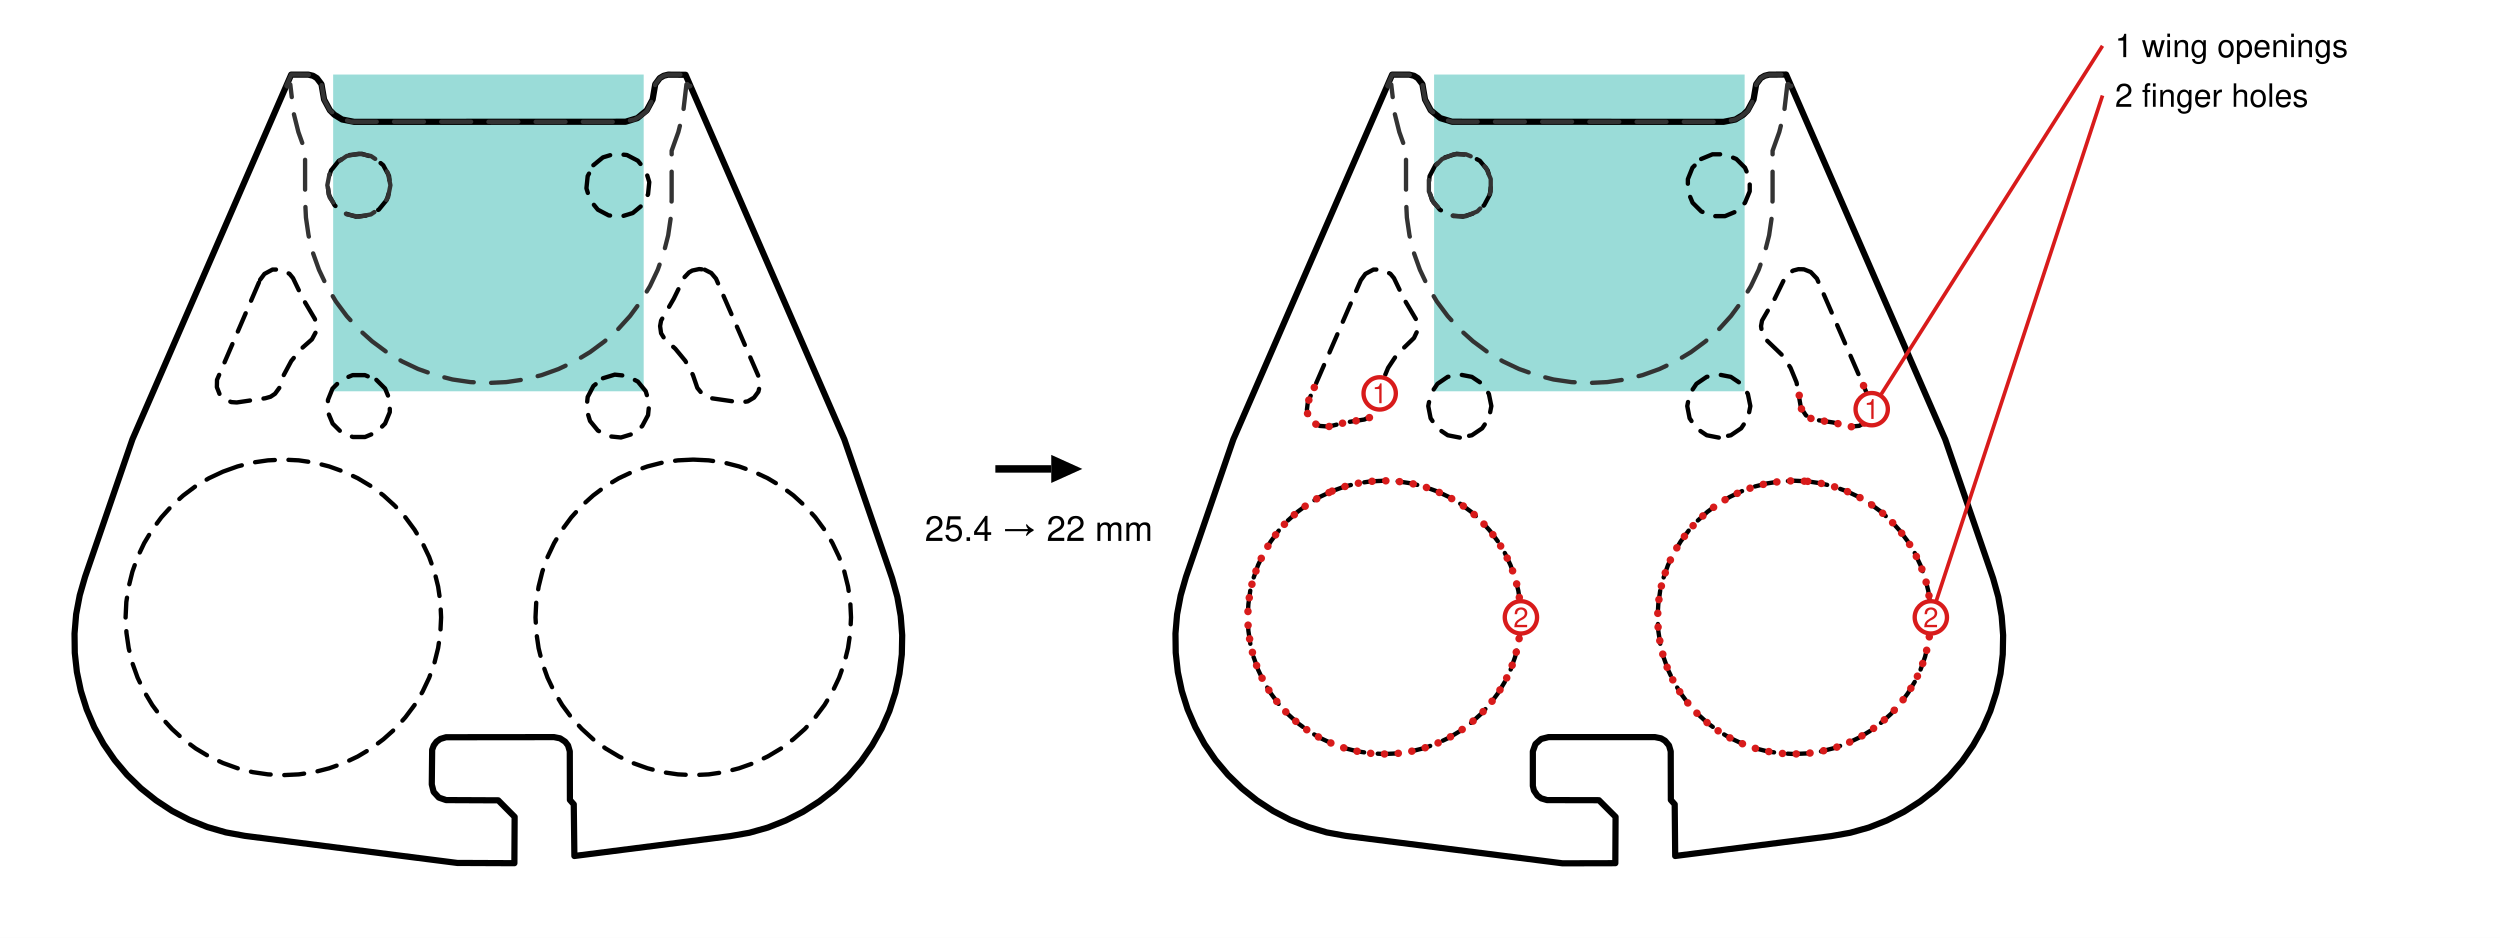
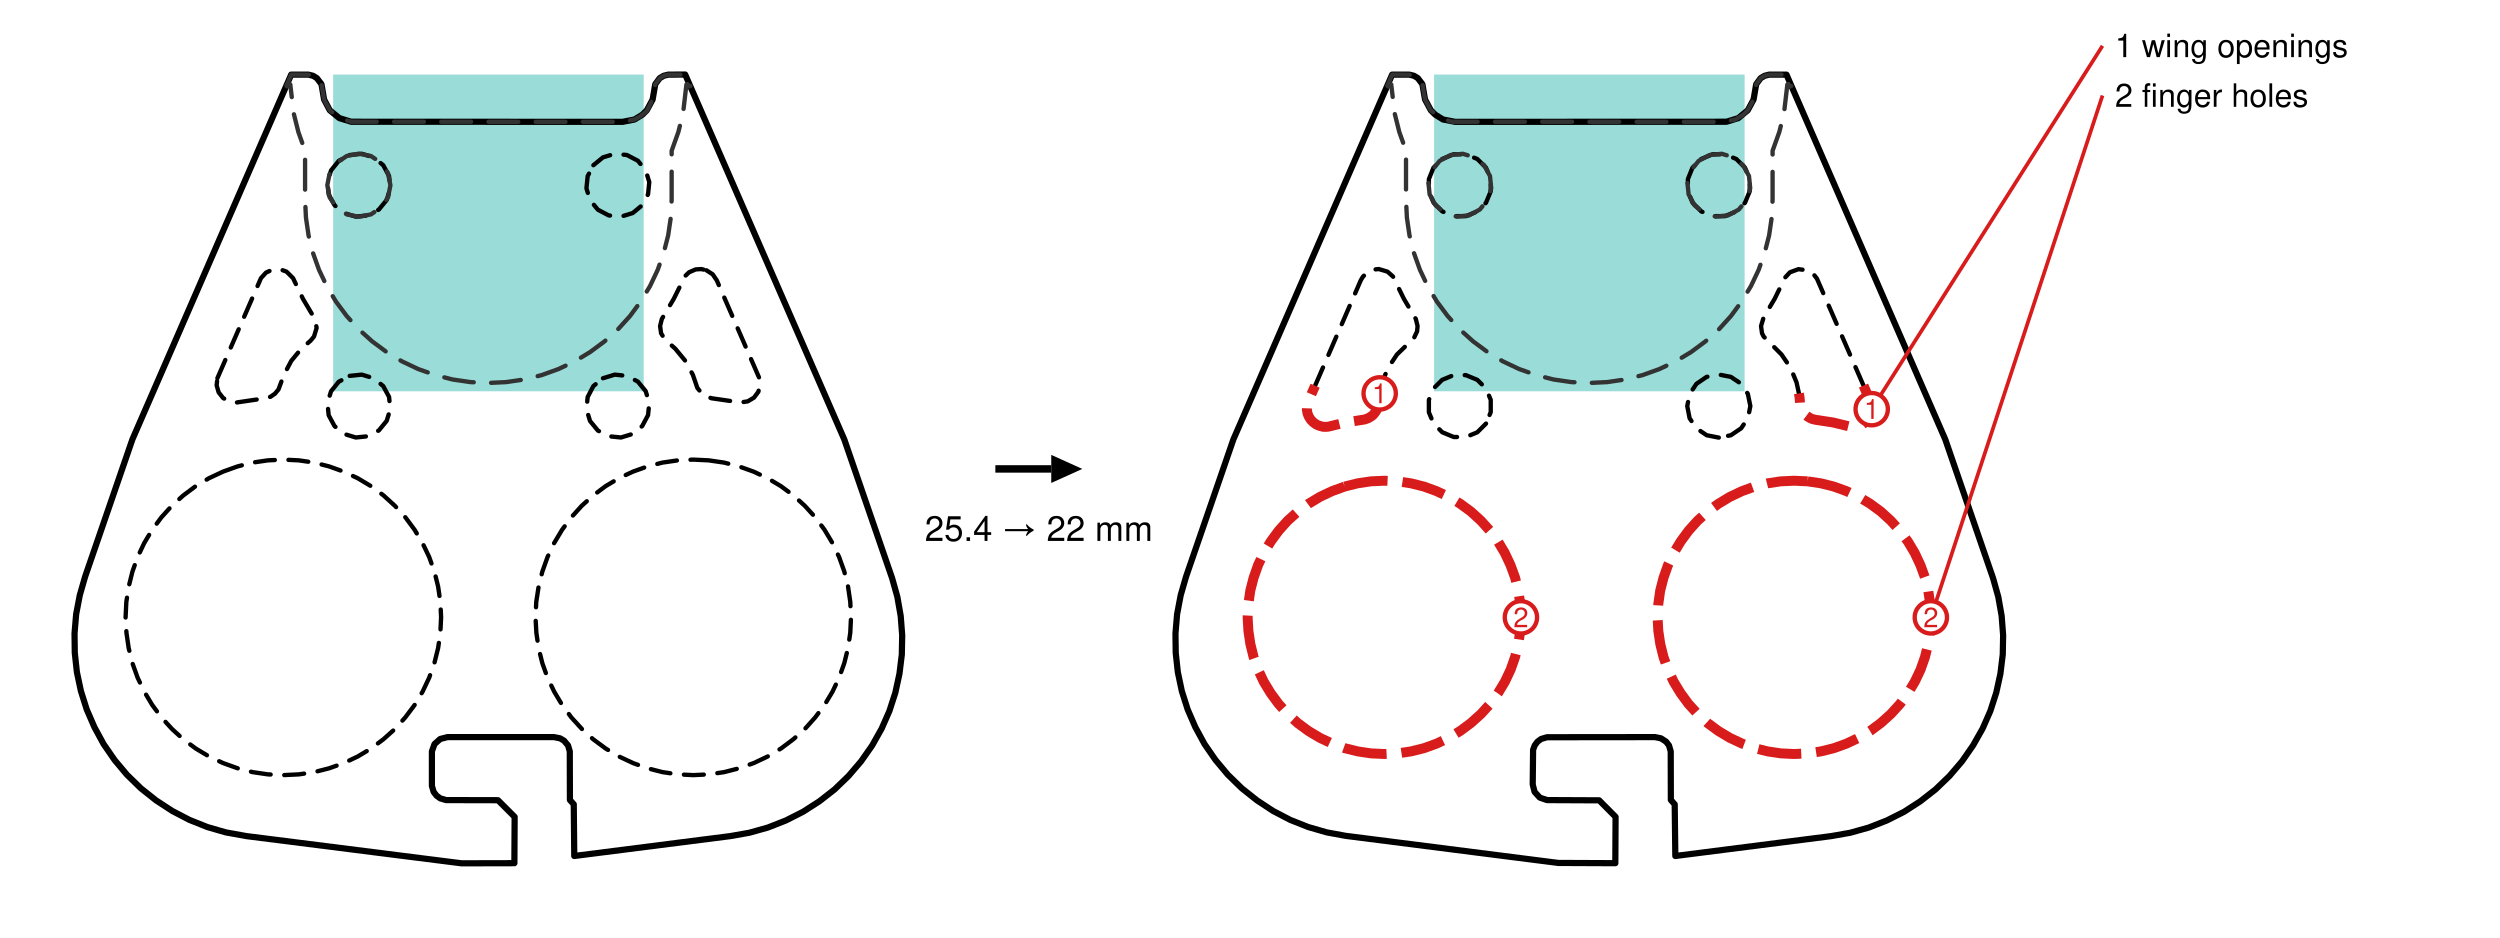
<svg xmlns="http://www.w3.org/2000/svg" width="201.26mm" height="75.50mm" viewBox="0 0 201.26 75.50" role="img">
  <rect width="201.26" height="75.50" fill="white" />
  <g class="panel" id="before">
    <path d="M 51.82 6.00 L 51.82 31.50 L 26.82 31.50 L 26.82 6.00 L 51.82 6.00 Z" fill="#20b2aa" fill-rule="evenodd" fill-opacity="0.45" stroke="none" />
-     <path d="M 6.00 51.01 L 6.13 49.45 L 6.42 47.92 L 6.85 46.43 L 10.66 35.37 L 23.44 6.01 L 24.83 6.01 L 25.20 6.10 L 25.51 6.29 L 25.88 6.78 L 26.09 8.01 L 26.56 8.88 L 26.91 9.23 L 27.54 9.62 L 28.52 9.81 L 50.36 9.80 L 51.31 9.51 L 52.07 8.88 L 52.54 8.01 L 52.75 6.78 L 53.11 6.29 L 53.43 6.10 L 53.79 6.01 L 55.19 6.02 L 67.97 35.37 L 71.82 46.55 L 72.24 48.06 L 72.51 49.59 L 72.63 51.14 L 72.60 52.69 L 72.41 54.24 L 72.08 55.76 L 71.60 57.24 L 70.98 58.65 L 70.21 60.01 L 69.32 61.29 L 68.31 62.47 L 67.19 63.55 L 65.96 64.51 L 64.65 65.35 L 63.26 66.05 L 61.82 66.62 L 60.33 67.04 L 58.79 67.31 L 46.24 68.91 L 46.19 64.75 L 45.88 64.40 L 45.87 60.49 L 45.73 60.01 L 45.50 59.71 L 45.09 59.44 L 44.60 59.34 L 35.91 59.35 L 35.44 59.49 L 35.14 59.71 L 34.92 60.01 L 34.79 60.36 L 34.76 63.15 L 34.91 63.75 L 35.33 64.21 L 35.91 64.41 L 40.11 64.43 L 41.43 65.76 L 41.41 69.49 L 36.81 69.47 L 19.71 67.29 L 18.18 67.01 L 16.69 66.58 L 15.24 66.00 L 13.85 65.28 L 12.56 64.43 L 11.34 63.46 L 10.23 62.38 L 9.23 61.19 L 8.34 59.90 L 7.59 58.54 L 6.98 57.11 L 6.51 55.62 L 6.19 54.10 L 6.02 52.56 L 6.00 51.01 Z" fill="none" stroke="#000" stroke-width="0.5" stroke-linejoin="round" stroke-linecap="round" />
-     <path d="M 20.94 22.52 L 21.29 22.05 L 21.94 21.70 L 22.66 21.70 L 23.31 22.05 L 23.59 22.39 L 24.39 24.06 L 25.35 25.68 L 25.49 26.25 L 25.45 26.69 L 25.11 27.32 L 24.26 28.07 L 23.45 29.06 L 22.85 30.18 L 22.49 31.22 L 22.14 31.70 L 21.78 31.94 L 21.36 32.06 L 19.06 32.40 L 18.62 32.37 L 18.08 32.13 L 17.67 31.71 L 17.46 31.17 L 17.47 30.58 L 20.94 22.52 Z" fill="none" stroke="#000" stroke-width="0.35" stroke-linejoin="round" stroke-linecap="round" stroke-dasharray="1.6,1.1" />
+     <path d="M 6.42 47.93 L 6.85 46.43 L 10.66 35.37 L 23.44 6.01 L 24.83 6.01 L 25.20 6.10 L 25.51 6.29 L 25.88 6.78 L 26.09 8.01 L 26.55 8.88 L 27.32 9.51 L 28.27 9.80 L 50.11 9.81 L 51.08 9.62 L 51.72 9.23 L 52.07 8.88 L 52.54 8.01 L 52.75 6.78 L 53.11 6.29 L 53.43 6.10 L 53.79 6.01 L 55.16 6.00 L 67.97 35.38 L 71.82 46.55 L 72.24 48.05 L 72.51 49.59 L 72.63 51.14 L 72.60 52.69 L 72.41 54.24 L 72.08 55.76 L 71.60 57.24 L 70.98 58.65 L 70.21 60.02 L 69.32 61.29 L 68.31 62.47 L 67.19 63.55 L 65.96 64.51 L 64.65 65.35 L 63.27 66.05 L 61.82 66.62 L 60.32 67.04 L 58.79 67.31 L 46.23 68.91 L 46.19 64.75 L 45.88 64.40 L 45.87 60.49 L 45.73 60.01 L 45.41 59.63 L 45.09 59.44 L 44.60 59.34 L 36.03 59.34 L 35.44 59.49 L 34.98 59.90 L 34.77 60.49 L 34.77 63.27 L 34.91 63.75 L 35.14 64.05 L 35.44 64.27 L 35.91 64.41 L 40.09 64.42 L 41.43 65.76 L 41.41 69.49 L 37.16 69.50 L 19.84 67.31 L 18.18 67.01 L 16.69 66.58 L 15.24 66.00 L 13.86 65.28 L 12.56 64.43 L 11.34 63.46 L 10.22 62.37 L 9.23 61.19 L 8.34 59.90 L 7.60 58.54 L 6.98 57.11 L 6.51 55.62 L 6.19 54.11 L 6.02 52.56 L 6.00 51.00 L 6.13 49.45 L 6.42 47.93 Z" fill="none" stroke="#000" stroke-width="0.5" stroke-linejoin="round" stroke-linecap="round" />
+     <path d="M 17.50 30.45 L 21.01 22.39 L 21.41 21.95 L 21.94 21.70 L 22.52 21.67 L 23.07 21.87 L 23.59 22.39 L 24.39 24.06 L 25.35 25.68 L 25.49 26.40 L 25.28 27.09 L 25.00 27.43 L 24.26 28.07 L 23.45 29.05 L 22.85 30.19 L 22.42 31.35 L 22.14 31.69 L 21.78 31.94 L 21.36 32.06 L 19.06 32.40 L 18.47 32.33 L 17.96 32.04 L 17.60 31.58 L 17.44 31.02 L 17.50 30.45 Z" fill="none" stroke="#000" stroke-width="0.35" stroke-linejoin="round" stroke-linecap="round" stroke-dasharray="1.6,1.1" />
    <path d="M 17.95 37.97 L 19.12 37.55 L 20.33 37.24 L 21.57 37.06 L 22.81 37.00 L 24.05 37.06 L 25.29 37.24 L 26.50 37.55 L 27.67 37.97 L 28.80 38.50 L 29.87 39.14 L 30.87 39.88 L 31.79 40.72 L 32.63 41.64 L 33.37 42.64 L 34.01 43.71 L 34.55 44.84 L 34.97 46.01 L 35.27 47.22 L 35.45 48.45 L 35.51 49.70 L 35.45 50.94 L 35.27 52.17 L 34.97 53.38 L 34.55 54.56 L 34.02 55.68 L 33.38 56.75 L 32.63 57.75 L 31.80 58.68 L 30.87 59.51 L 29.87 60.26 L 28.80 60.90 L 27.68 61.43 L 26.50 61.85 L 25.29 62.16 L 24.06 62.34 L 22.82 62.40 L 21.57 62.34 L 20.34 62.16 L 19.13 61.85 L 17.96 61.43 L 16.83 60.90 L 15.76 60.26 L 14.76 59.52 L 13.84 58.68 L 13.00 57.76 L 12.26 56.76 L 11.62 55.69 L 11.08 54.56 L 10.66 53.39 L 10.36 52.18 L 10.18 50.95 L 10.11 49.70 L 10.17 48.46 L 10.36 47.23 L 10.66 46.02 L 11.08 44.84 L 11.61 43.72 L 12.25 42.65 L 12.99 41.65 L 13.83 40.72 L 14.75 39.89 L 15.75 39.14 L 16.82 38.50 L 17.95 37.97 Z" fill="none" stroke="#000" stroke-width="0.35" stroke-linejoin="round" stroke-linecap="round" stroke-dasharray="1.6,1.1" />
    <path d="M 28.15 12.48 L 29.13 12.38 L 30.08 12.67 L 30.85 13.30 L 31.32 14.17 L 31.42 15.16 L 31.13 16.10 L 30.50 16.87 L 29.63 17.34 L 28.64 17.44 L 27.69 17.15 L 26.93 16.52 L 26.46 15.65 L 26.36 14.66 L 26.65 13.72 L 27.27 12.95 L 28.15 12.48 Z" fill="none" stroke="#000" stroke-width="0.35" stroke-linejoin="round" stroke-linecap="round" stroke-dasharray="1.6,1.1" />
-     <path d="M 30.30 30.58 L 31.00 31.28 L 31.38 32.19 L 31.38 33.18 L 31.00 34.10 L 30.30 34.80 L 29.39 35.18 L 28.40 35.18 L 27.48 34.80 L 26.78 34.10 L 26.40 33.19 L 26.40 32.20 L 26.77 31.28 L 27.47 30.58 L 28.39 30.20 L 29.38 30.20 L 30.30 30.58 Z" fill="none" stroke="#000" stroke-width="0.35" stroke-linejoin="round" stroke-linecap="round" stroke-dasharray="1.6,1.1" />
-     <path d="M 56.73 21.71 L 57.26 21.98 L 57.64 22.43 L 61.11 30.40 L 61.19 30.97 L 61.05 31.54 L 60.70 32.01 L 60.20 32.31 L 59.62 32.40 L 57.27 32.06 L 56.59 31.78 L 56.14 31.23 L 55.78 30.18 L 55.17 29.05 L 54.36 28.07 L 53.53 27.33 L 53.22 26.83 L 53.14 26.25 L 53.22 25.81 L 54.24 24.05 L 55.07 22.35 L 55.47 21.93 L 55.73 21.78 L 56.29 21.66 L 56.73 21.71 Z" fill="none" stroke="#000" stroke-width="0.35" stroke-linejoin="round" stroke-linecap="round" stroke-dasharray="1.6,1.1" />
-     <path d="M 55.81 37.00 L 57.05 37.06 L 58.29 37.24 L 59.50 37.55 L 60.67 37.97 L 61.80 38.50 L 62.87 39.14 L 63.87 39.88 L 64.79 40.72 L 65.63 41.64 L 66.37 42.64 L 67.01 43.71 L 67.55 44.84 L 67.97 46.01 L 68.27 47.22 L 68.45 48.45 L 68.51 49.70 L 68.45 50.94 L 68.27 52.17 L 67.97 53.38 L 67.55 54.56 L 67.02 55.68 L 66.38 56.75 L 65.63 57.75 L 64.80 58.68 L 63.87 59.51 L 62.87 60.26 L 61.80 60.90 L 60.68 61.43 L 59.50 61.85 L 58.29 62.16 L 57.06 62.34 L 55.82 62.40 L 54.57 62.34 L 53.34 62.16 L 52.13 61.85 L 50.96 61.43 L 49.83 60.90 L 48.76 60.26 L 47.76 59.52 L 46.84 58.68 L 46.00 57.76 L 45.26 56.76 L 44.62 55.69 L 44.08 54.56 L 43.66 53.39 L 43.36 52.18 L 43.18 50.95 L 43.11 49.70 L 43.17 48.46 L 43.36 47.23 L 43.66 46.02 L 44.08 44.84 L 44.61 43.72 L 45.25 42.65 L 45.99 41.65 L 46.83 40.72 L 47.75 39.89 L 48.75 39.14 L 49.82 38.50 L 50.95 37.97 L 52.12 37.55 L 53.33 37.24 L 54.57 37.06 L 55.81 37.00 Z" fill="none" stroke="#000" stroke-width="0.35" stroke-linejoin="round" stroke-linecap="round" stroke-dasharray="1.6,1.1" />
+     <path d="M 28.15 30.26 L 29.13 30.16 L 30.08 30.45 L 30.85 31.08 L 31.32 31.95 L 31.42 32.94 L 31.13 33.88 L 30.50 34.65 L 29.63 35.12 L 28.64 35.22 L 27.69 34.93 L 26.93 34.30 L 26.46 33.43 L 26.36 32.44 L 26.65 31.50 L 27.27 30.73 L 28.15 30.26 Z" fill="none" stroke="#000" stroke-width="0.35" stroke-linejoin="round" stroke-linecap="round" stroke-dasharray="1.6,1.1" />
+     <path d="M 56.87 21.76 L 57.37 22.08 L 57.70 22.56 L 61.11 30.40 L 61.19 30.97 L 61.05 31.54 L 60.70 32.01 L 60.20 32.31 L 59.62 32.40 L 57.27 32.06 L 56.59 31.78 L 56.14 31.23 L 55.78 30.18 L 55.17 29.05 L 54.36 28.07 L 53.53 27.33 L 53.22 26.83 L 53.14 26.25 L 53.28 25.68 L 54.24 24.06 L 55.15 22.23 L 55.47 21.92 L 56.00 21.69 L 56.45 21.66 L 56.87 21.76 Z" fill="none" stroke="#000" stroke-width="0.35" stroke-linejoin="round" stroke-linecap="round" stroke-dasharray="1.6,1.1" />
+     <path d="M 57.05 37.06 L 58.29 37.24 L 59.50 37.55 L 60.67 37.97 L 61.80 38.50 L 62.87 39.14 L 63.87 39.88 L 64.79 40.72 L 65.63 41.64 L 66.37 42.64 L 67.01 43.71 L 67.55 44.84 L 67.97 46.01 L 68.27 47.22 L 68.45 48.45 L 68.51 49.70 L 68.45 50.94 L 68.27 52.17 L 67.97 53.38 L 67.55 54.56 L 67.02 55.68 L 66.38 56.75 L 65.63 57.75 L 64.80 58.68 L 63.87 59.51 L 62.87 60.26 L 61.80 60.90 L 60.68 61.43 L 59.50 61.85 L 58.29 62.16 L 57.06 62.34 L 55.82 62.40 L 54.57 62.34 L 53.34 62.16 L 52.13 61.85 L 50.96 61.43 L 49.83 60.90 L 48.76 60.26 L 47.76 59.52 L 46.84 58.68 L 46.00 57.76 L 45.26 56.76 L 44.62 55.69 L 44.08 54.56 L 43.66 53.39 L 43.36 52.18 L 43.18 50.95 L 43.11 49.70 L 43.17 48.46 L 43.36 47.23 L 43.66 46.02 L 44.08 44.84 L 44.61 43.72 L 45.25 42.65 L 45.99 41.65 L 46.83 40.72 L 47.75 39.89 L 48.75 39.14 L 49.82 38.50 L 50.95 37.97 L 52.12 37.55 L 53.33 37.24 L 54.57 37.06 L 55.81 37.00 L 57.05 37.06 Z" fill="none" stroke="#000" stroke-width="0.35" stroke-linejoin="round" stroke-linecap="round" stroke-dasharray="1.6,1.1" />
    <path d="M 47.77 13.30 L 48.54 12.67 L 49.49 12.38 L 50.47 12.48 L 51.35 12.94 L 51.98 13.71 L 52.27 14.66 L 52.17 15.64 L 51.70 16.52 L 50.94 17.15 L 49.99 17.44 L 49.00 17.34 L 48.13 16.88 L 47.50 16.11 L 47.21 15.16 L 47.31 14.18 L 47.77 13.30 Z" fill="none" stroke="#000" stroke-width="0.35" stroke-linejoin="round" stroke-linecap="round" stroke-dasharray="1.6,1.1" />
    <path d="M 48.54 30.45 L 49.49 30.16 L 50.47 30.26 L 51.35 30.72 L 51.98 31.49 L 52.27 32.44 L 52.17 33.42 L 51.70 34.30 L 50.94 34.93 L 49.99 35.22 L 49.00 35.12 L 48.13 34.66 L 47.50 33.89 L 47.21 32.94 L 47.31 31.96 L 47.77 31.08 L 48.54 30.45 Z" fill="none" stroke="#000" stroke-width="0.35" stroke-linejoin="round" stroke-linecap="round" stroke-dasharray="1.6,1.1" />
    <path d="M 23.05 6.90 L 23.45 6.00 L 24.83 6.01 L 25.30 6.15 L 25.69 6.46 L 25.88 6.78 L 26.09 8.01 L 26.55 8.88 L 27.32 9.51 L 28.27 9.80 L 50.11 9.81 L 51.08 9.62 L 51.52 9.38 L 52.06 8.95 L 52.54 8.01 L 52.75 6.78 L 53.12 6.29 L 53.43 6.10 L 53.79 6.01 L 55.18 6.01 L 55.58 6.92 L 55.51 6.96 L 55.33 6.77 L 55.26 6.80 L 54.99 9.11 L 54.61 10.63 L 54.07 12.14 L 54.07 16.09 L 54.00 17.52 L 53.79 18.95 L 53.43 20.36 L 52.95 21.72 L 52.33 23.03 L 51.58 24.27 L 50.72 25.44 L 49.75 26.51 L 48.67 27.48 L 47.51 28.34 L 46.27 29.09 L 44.96 29.71 L 43.60 30.20 L 42.19 30.55 L 40.76 30.76 L 39.31 30.83 L 37.87 30.76 L 36.43 30.55 L 35.03 30.19 L 33.67 29.71 L 32.36 29.09 L 31.12 28.34 L 29.96 27.48 L 28.88 26.51 L 27.91 25.44 L 27.04 24.27 L 26.30 23.03 L 25.68 21.72 L 25.19 20.35 L 24.84 18.95 L 24.63 17.52 L 24.56 16.08 L 24.56 12.14 L 24.02 10.63 L 23.64 9.11 L 23.37 6.80 L 23.29 6.77 L 23.11 6.96 L 23.05 6.90 Z" fill="none" stroke="#333333" stroke-width="0.35" stroke-linejoin="round" stroke-linecap="round" stroke-dasharray="2.4,1.4" />
    <path d="M 27.91 12.56 L 28.88 12.37 L 29.86 12.56 L 30.68 13.11 L 31.23 13.93 L 31.43 14.91 L 31.24 15.88 L 30.69 16.70 L 29.86 17.26 L 28.89 17.45 L 27.92 17.26 L 27.10 16.71 L 26.54 15.89 L 26.35 14.91 L 26.54 13.94 L 27.09 13.12 L 27.91 12.56 Z" fill="none" stroke="#333333" stroke-width="0.35" stroke-linejoin="round" stroke-linecap="round" stroke-dasharray="2.4,1.4" />
  </g>
  <g class="arrow">
    <line x1="80.13" y1="37.75" x2="84.63" y2="37.75" stroke="#000" stroke-width="0.6" />
    <polygon points="87.13,37.75 84.63,36.62 84.63,38.88" fill="#000" />
    <text x="83.63" y="43.55" font-family="Helvetica, Arial, sans-serif" font-size="2.80" text-anchor="middle" fill="#000">25.4 → 22 mm</text>
  </g>
  <g class="panel" id="after" transform="translate(88.63 0)">
    <path d="M 51.82 6.00 L 51.82 31.50 L 26.82 31.50 L 26.82 6.00 L 51.82 6.00 Z" fill="#20b2aa" fill-rule="evenodd" fill-opacity="0.45" stroke="none" />
-     <path d="M 6.13 49.46 L 6.42 47.93 L 6.85 46.43 L 10.66 35.37 L 23.44 6.01 L 24.83 6.01 L 25.20 6.10 L 25.51 6.29 L 25.88 6.78 L 26.09 8.01 L 26.55 8.88 L 27.32 9.51 L 28.27 9.80 L 50.11 9.81 L 51.08 9.62 L 51.72 9.23 L 52.07 8.88 L 52.54 8.01 L 52.75 6.78 L 53.11 6.29 L 53.43 6.10 L 53.79 6.01 L 55.16 6.00 L 67.97 35.38 L 71.82 46.55 L 72.24 48.05 L 72.51 49.59 L 72.63 51.14 L 72.60 52.69 L 72.42 54.23 L 72.08 55.75 L 71.60 57.24 L 70.98 58.65 L 70.21 60.01 L 69.32 61.29 L 68.31 62.47 L 67.19 63.55 L 65.96 64.51 L 64.65 65.35 L 63.27 66.05 L 61.82 66.62 L 60.32 67.04 L 58.79 67.31 L 46.23 68.91 L 46.19 64.75 L 45.88 64.40 L 45.87 60.49 L 45.73 60.01 L 45.41 59.63 L 45.09 59.44 L 44.60 59.34 L 36.03 59.34 L 35.44 59.49 L 34.98 59.90 L 34.77 60.49 L 34.77 63.27 L 34.86 63.64 L 35.14 64.05 L 35.44 64.27 L 35.91 64.41 L 40.09 64.42 L 41.43 65.76 L 41.41 69.49 L 37.16 69.50 L 19.70 67.29 L 18.17 67.01 L 16.68 66.57 L 15.23 66.00 L 13.85 65.28 L 12.55 64.43 L 11.34 63.46 L 10.23 62.38 L 9.22 61.18 L 8.34 59.90 L 7.60 58.54 L 6.98 57.11 L 6.51 55.62 L 6.19 54.11 L 6.02 52.55 L 6.00 51.00 L 6.13 49.46 Z" fill="none" stroke="#000" stroke-width="0.5" stroke-linejoin="round" stroke-linecap="round" />
+     <path d="M 6.19 54.11 L 6.02 52.56 L 6.00 51.00 L 6.13 49.45 L 6.42 47.92 L 6.85 46.43 L 10.66 35.38 L 23.44 6.01 L 24.83 6.01 L 25.20 6.10 L 25.51 6.29 L 25.88 6.78 L 26.09 8.01 L 26.56 8.88 L 26.91 9.23 L 27.54 9.62 L 28.52 9.81 L 50.36 9.80 L 51.31 9.51 L 52.07 8.88 L 52.54 8.01 L 52.75 6.78 L 53.11 6.29 L 53.43 6.10 L 53.79 6.01 L 55.19 6.01 L 67.97 35.37 L 71.82 46.55 L 72.24 48.05 L 72.51 49.58 L 72.63 51.14 L 72.60 52.69 L 72.41 54.24 L 72.08 55.75 L 71.60 57.24 L 70.98 58.65 L 70.21 60.01 L 69.32 61.29 L 68.31 62.47 L 67.19 63.55 L 65.96 64.51 L 64.66 65.35 L 63.27 66.05 L 61.82 66.62 L 60.32 67.04 L 58.79 67.31 L 46.24 68.91 L 46.19 64.75 L 45.88 64.40 L 45.87 60.49 L 45.73 60.01 L 45.50 59.71 L 45.09 59.44 L 44.60 59.34 L 35.91 59.35 L 35.44 59.49 L 35.14 59.71 L 34.92 60.01 L 34.79 60.36 L 34.76 63.15 L 34.91 63.75 L 35.33 64.21 L 35.91 64.41 L 40.11 64.43 L 41.43 65.76 L 41.41 69.49 L 36.82 69.47 L 19.71 67.29 L 18.18 67.01 L 16.69 66.58 L 15.23 66.00 L 13.85 65.28 L 12.56 64.43 L 11.34 63.46 L 10.22 62.37 L 9.23 61.19 L 8.34 59.90 L 7.60 58.54 L 6.98 57.11 L 6.51 55.63 L 6.19 54.11 Z" fill="none" stroke="#000" stroke-width="0.5" stroke-linejoin="round" stroke-linecap="round" />
    <path d="M 49.74 35.23 L 48.77 35.04 L 47.95 34.49 L 47.39 33.67 L 47.20 32.69 L 47.39 31.72 L 47.94 30.90 L 48.76 30.34 L 49.73 30.15 L 50.71 30.34 L 51.53 30.89 L 52.08 31.71 L 52.28 32.69 L 52.09 33.66 L 51.54 34.48 L 50.71 35.04 L 49.74 35.23 Z" fill="none" stroke="#000" stroke-width="0.35" stroke-linejoin="round" stroke-linecap="round" stroke-dasharray="1.6,1.1" />
-     <path d="M 20.92 22.56 L 21.29 22.05 L 21.94 21.70 L 22.66 21.70 L 23.31 22.05 L 23.59 22.39 L 24.39 24.06 L 25.35 25.68 L 25.49 26.25 L 25.45 26.68 L 25.20 27.21 L 23.83 28.54 L 23.12 29.61 L 22.63 30.79 L 22.28 32.82 L 21.88 33.42 L 21.22 33.77 L 19.69 34.01 L 18.34 34.34 L 17.62 34.29 L 17.11 34.01 L 16.74 33.55 L 16.58 32.99 L 16.65 32.41 L 20.92 22.56 Z" fill="none" stroke="#000" stroke-width="0.35" stroke-linejoin="round" stroke-linecap="round" stroke-dasharray="1.6,1.1" />
-     <path d="M 28.89 35.23 L 27.92 35.04 L 27.10 34.49 L 26.54 33.67 L 26.35 32.69 L 26.54 31.72 L 27.09 30.90 L 27.91 30.34 L 28.88 30.15 L 29.86 30.34 L 30.68 30.89 L 31.23 31.71 L 31.43 32.69 L 31.24 33.66 L 30.69 34.48 L 29.86 35.04 L 28.89 35.23 Z" fill="none" stroke="#000" stroke-width="0.35" stroke-linejoin="round" stroke-linecap="round" stroke-dasharray="1.6,1.1" />
-     <path d="M 18.60 39.54 L 19.62 39.17 L 20.66 38.91 L 21.73 38.75 L 22.81 38.70 L 23.89 38.75 L 24.96 38.91 L 26.00 39.17 L 27.02 39.54 L 28.00 40.00 L 28.92 40.55 L 29.79 41.19 L 30.59 41.92 L 31.31 42.72 L 31.96 43.59 L 32.51 44.51 L 32.97 45.49 L 33.34 46.50 L 33.60 47.55 L 33.76 48.62 L 33.81 49.70 L 33.76 50.77 L 33.60 51.84 L 33.34 52.89 L 32.98 53.91 L 32.52 54.88 L 31.96 55.81 L 31.32 56.68 L 30.59 57.48 L 29.79 58.20 L 28.93 58.84 L 28.00 59.40 L 27.03 59.86 L 26.01 60.23 L 24.96 60.49 L 23.90 60.65 L 22.82 60.70 L 21.74 60.65 L 20.67 60.49 L 19.62 60.23 L 18.61 59.86 L 17.63 59.40 L 16.71 58.85 L 15.84 58.21 L 15.04 57.48 L 14.31 56.68 L 13.67 55.81 L 13.11 54.89 L 12.65 53.91 L 12.29 52.90 L 12.03 51.85 L 11.87 50.78 L 11.81 49.70 L 11.87 48.63 L 12.02 47.56 L 12.29 46.51 L 12.65 45.49 L 13.11 44.52 L 13.67 43.59 L 14.31 42.72 L 15.03 41.92 L 15.83 41.20 L 16.70 40.56 L 17.63 40.00 L 18.60 39.54 Z" fill="none" stroke="#000" stroke-width="0.35" stroke-linejoin="round" stroke-linecap="round" stroke-dasharray="1.6,1.1" />
-     <path d="M 27.69 12.67 L 28.64 12.38 L 29.62 12.48 L 30.50 12.94 L 31.13 13.71 L 31.42 14.66 L 31.32 15.64 L 30.85 16.52 L 30.09 17.15 L 29.14 17.44 L 28.15 17.34 L 27.28 16.88 L 26.65 16.11 L 26.36 15.16 L 26.46 14.18 L 26.92 13.30 L 27.69 12.67 Z" fill="none" stroke="#000" stroke-width="0.35" stroke-linejoin="round" stroke-linecap="round" stroke-dasharray="1.6,1.1" />
-     <path d="M 56.59 21.68 L 57.14 21.90 L 57.64 22.43 L 61.96 32.36 L 62.05 32.94 L 61.91 33.51 L 61.56 33.98 L 61.05 34.28 L 60.33 34.35 L 58.94 34.01 L 57.55 33.80 L 57.12 33.67 L 56.75 33.43 L 56.35 32.82 L 56.00 30.79 L 55.51 29.60 L 54.79 28.54 L 53.53 27.33 L 53.22 26.83 L 53.14 26.25 L 53.22 25.81 L 54.24 24.05 L 55.07 22.35 L 55.36 22.01 L 55.73 21.78 L 56.15 21.67 L 56.59 21.68 Z" fill="none" stroke="#000" stroke-width="0.35" stroke-linejoin="round" stroke-linecap="round" stroke-dasharray="1.6,1.1" />
-     <path d="M 56.89 38.75 L 57.96 38.91 L 59.00 39.17 L 60.02 39.54 L 61.00 40.00 L 61.92 40.55 L 62.79 41.19 L 63.59 41.92 L 64.31 42.72 L 64.96 43.59 L 65.51 44.51 L 65.97 45.49 L 66.34 46.50 L 66.60 47.55 L 66.76 48.62 L 66.81 49.70 L 66.76 50.77 L 66.60 51.84 L 66.34 52.89 L 65.98 53.91 L 65.52 54.88 L 64.96 55.81 L 64.32 56.68 L 63.59 57.48 L 62.79 58.20 L 61.93 58.84 L 61.00 59.40 L 60.03 59.86 L 59.01 60.23 L 57.96 60.49 L 56.90 60.65 L 55.82 60.70 L 54.74 60.65 L 53.67 60.49 L 52.62 60.23 L 51.61 59.86 L 50.63 59.40 L 49.71 58.85 L 48.84 58.21 L 48.04 57.48 L 47.31 56.68 L 46.67 55.81 L 46.11 54.89 L 45.65 53.91 L 45.29 52.90 L 45.03 51.85 L 44.87 50.78 L 44.81 49.70 L 44.87 48.63 L 45.02 47.56 L 45.29 46.51 L 45.65 45.49 L 46.11 44.52 L 46.67 43.59 L 47.31 42.72 L 48.03 41.92 L 48.83 41.20 L 49.70 40.56 L 50.63 40.00 L 51.60 39.54 L 52.62 39.17 L 53.66 38.91 L 54.73 38.75 L 55.81 38.70 L 56.89 38.75 Z" fill="none" stroke="#000" stroke-width="0.35" stroke-linejoin="round" stroke-linecap="round" stroke-dasharray="1.6,1.1" />
+     <path d="M 31.00 34.10 L 30.30 34.80 L 29.39 35.18 L 28.40 35.18 L 27.48 34.80 L 26.78 34.10 L 26.40 33.19 L 26.40 32.20 L 26.77 31.28 L 27.47 30.58 L 28.39 30.20 L 29.38 30.20 L 30.30 30.58 L 31.00 31.28 L 31.38 32.19 L 31.38 33.18 L 31.00 34.10 Z" fill="none" stroke="#000" stroke-width="0.35" stroke-linejoin="round" stroke-linecap="round" stroke-dasharray="1.6,1.1" />
+     <path d="M 17.24 31.05 L 20.92 22.56 L 21.10 22.26 L 21.53 21.87 L 21.94 21.70 L 22.37 21.66 L 23.07 21.87 L 23.51 22.26 L 24.39 24.06 L 25.35 25.68 L 25.49 26.25 L 25.45 26.68 L 25.20 27.21 L 23.83 28.54 L 23.12 29.61 L 22.63 30.79 L 22.44 31.67" fill="none" stroke="#000" stroke-width="0.35" stroke-linejoin="round" stroke-linecap="round" stroke-dasharray="1.6,1.1" />
+     <path d="M 27.47 12.80 L 28.39 12.42 L 29.38 12.42 L 30.30 12.80 L 31.00 13.50 L 31.38 14.41 L 31.38 15.40 L 31.00 16.32 L 30.30 17.02 L 29.39 17.40 L 28.40 17.40 L 27.48 17.02 L 26.78 16.32 L 26.40 15.41 L 26.40 14.42 L 26.77 13.50 L 27.47 12.80 Z" fill="none" stroke="#000" stroke-width="0.35" stroke-linejoin="round" stroke-linecap="round" stroke-dasharray="1.6,1.1" />
+     <path d="M 56.19 31.67 L 56.00 30.79 L 55.51 29.60 L 54.79 28.54 L 53.35 27.09 L 53.22 26.83 L 53.14 26.25 L 53.35 25.55 L 54.24 24.05 L 55.07 22.35 L 55.47 21.92 L 56.15 21.67 L 56.88 21.76 L 57.37 22.08 L 57.64 22.43 L 61.39 31.04" fill="none" stroke="#000" stroke-width="0.35" stroke-linejoin="round" stroke-linecap="round" stroke-dasharray="1.6,1.1" />
    <path d="M 48.32 12.80 L 49.24 12.42 L 50.23 12.42 L 51.15 12.80 L 51.85 13.50 L 52.23 14.41 L 52.23 15.40 L 51.85 16.32 L 51.15 17.02 L 50.24 17.40 L 49.25 17.40 L 48.33 17.02 L 47.63 16.32 L 47.25 15.41 L 47.25 14.42 L 47.62 13.50 L 48.32 12.80 Z" fill="none" stroke="#000" stroke-width="0.35" stroke-linejoin="round" stroke-linecap="round" stroke-dasharray="1.6,1.1" />
-     <path d="M 23.05 6.90 L 23.45 6.00 L 24.83 6.01 L 25.30 6.15 L 25.69 6.46 L 25.88 6.78 L 26.09 8.01 L 26.55 8.88 L 27.32 9.51 L 28.27 9.80 L 50.11 9.81 L 51.08 9.62 L 51.52 9.38 L 52.06 8.95 L 52.54 8.01 L 52.75 6.78 L 53.12 6.29 L 53.43 6.10 L 53.79 6.01 L 55.18 6.01 L 55.58 6.92 L 55.51 6.96 L 55.33 6.77 L 55.26 6.80 L 54.99 9.11 L 54.61 10.63 L 54.07 12.14 L 54.07 16.09 L 54.00 17.52 L 53.79 18.95 L 53.43 20.36 L 52.95 21.72 L 52.33 23.03 L 51.58 24.27 L 50.72 25.44 L 49.75 26.51 L 48.67 27.48 L 47.51 28.34 L 46.27 29.09 L 44.96 29.71 L 43.60 30.20 L 42.19 30.55 L 40.76 30.76 L 39.31 30.83 L 37.87 30.76 L 36.43 30.55 L 35.03 30.19 L 33.67 29.71 L 32.36 29.09 L 31.12 28.34 L 29.96 27.48 L 28.88 26.51 L 27.91 25.44 L 27.04 24.27 L 26.30 23.03 L 25.68 21.72 L 25.19 20.35 L 24.84 18.95 L 24.63 17.52 L 24.56 16.08 L 24.56 12.14 L 24.02 10.63 L 23.64 9.11 L 23.37 6.80 L 23.29 6.77 L 23.11 6.96 L 23.05 6.90 Z" fill="none" stroke="#333333" stroke-width="0.35" stroke-linejoin="round" stroke-linecap="round" stroke-dasharray="2.4,1.4" />
-     <path d="M 27.47 12.80 L 28.39 12.42 L 29.38 12.42 L 30.30 12.80 L 31.00 13.50 L 31.38 14.41 L 31.38 15.40 L 31.00 16.32 L 30.30 17.02 L 29.39 17.40 L 28.40 17.40 L 27.48 17.02 L 26.78 16.32 L 26.40 15.41 L 26.40 14.42 L 26.77 13.50 L 27.47 12.80 Z" fill="none" stroke="#333333" stroke-width="0.35" stroke-linejoin="round" stroke-linecap="round" stroke-dasharray="2.4,1.4" />
-     <path d="M 22.44 31.67 L 22.38 32.05 L 22.35 32.54 L 22.28 32.82 L 22.15 33.09 L 21.98 33.32 L 21.88 33.42 L 21.63 33.61 L 21.37 33.73 L 21.22 33.77 L 19.69 34.01 L 18.34 34.34 L 18.19 34.36 L 17.90 34.36 L 17.62 34.29 L 17.35 34.18 L 17.11 34.01 L 16.90 33.80 L 16.74 33.55 L 16.63 33.28 L 16.58 32.99 L 16.59 32.69 L 16.65 32.41 L 17.24 31.04" fill="none" stroke="#d81b1b" stroke-width="0.6" stroke-linecap="round" stroke-linejoin="round" stroke-dasharray="0.01,1.1" />
-     <path d="M 18.60 39.54 L 19.62 39.17 L 20.66 38.91 L 21.73 38.75 L 22.81 38.70 L 23.89 38.75 L 24.96 38.91 L 26.00 39.17 L 27.02 39.54 L 28.00 40.00 L 28.92 40.55 L 29.79 41.19 L 30.59 41.92 L 31.31 42.72 L 31.96 43.59 L 32.51 44.51 L 32.97 45.49 L 33.34 46.50 L 33.60 47.55 L 33.76 48.62 L 33.81 49.70 L 33.76 50.77 L 33.60 51.84 L 33.34 52.89 L 32.98 53.91 L 32.52 54.88 L 31.96 55.81 L 31.32 56.68 L 30.59 57.48 L 29.79 58.20 L 28.93 58.84 L 28.00 59.40 L 27.03 59.86 L 26.01 60.23 L 24.96 60.49 L 23.90 60.65 L 22.82 60.70 L 21.74 60.65 L 20.67 60.49 L 19.62 60.23 L 18.61 59.86 L 17.63 59.40 L 16.71 58.85 L 15.84 58.21 L 15.04 57.48 L 14.31 56.68 L 13.67 55.81 L 13.11 54.89 L 12.65 53.91 L 12.29 52.90 L 12.03 51.85 L 11.87 50.78 L 11.81 49.70 L 11.87 48.63 L 12.02 47.56 L 12.29 46.51 L 12.65 45.49 L 13.11 44.52 L 13.67 43.59 L 14.31 42.72 L 15.03 41.92 L 15.83 41.20 L 16.70 40.56 L 17.63 40.00 L 18.60 39.54" fill="none" stroke="#d81b1b" stroke-width="0.6" stroke-linecap="round" stroke-linejoin="round" stroke-dasharray="0.01,1.1" />
-     <path d="M 61.39 31.04 L 61.96 32.36 L 62.03 32.65 L 62.05 32.94 L 62.01 33.23 L 61.91 33.51 L 61.75 33.76 L 61.56 33.98 L 61.32 34.15 L 61.05 34.28 L 60.91 34.32 L 60.62 34.36 L 60.33 34.35 L 58.94 34.01 L 57.55 33.80 L 57.26 33.73 L 57.12 33.67 L 56.87 33.52 L 56.75 33.43 L 56.65 33.32 L 56.48 33.09 L 56.35 32.82 L 56.28 32.54 L 56.25 32.05 L 56.19 31.67" fill="none" stroke="#d81b1b" stroke-width="0.6" stroke-linecap="round" stroke-linejoin="round" stroke-dasharray="0.01,1.1" />
-     <path d="M 56.89 38.75 L 57.96 38.91 L 59.00 39.17 L 60.02 39.54 L 61.00 40.00 L 61.92 40.55 L 62.79 41.19 L 63.59 41.92 L 64.31 42.72 L 64.96 43.59 L 65.51 44.51 L 65.97 45.49 L 66.34 46.50 L 66.60 47.55 L 66.76 48.62 L 66.81 49.70 L 66.76 50.77 L 66.60 51.84 L 66.34 52.89 L 65.98 53.91 L 65.52 54.88 L 64.96 55.81 L 64.32 56.68 L 63.59 57.48 L 62.79 58.20 L 61.93 58.84 L 61.00 59.40 L 60.03 59.86 L 59.01 60.23 L 57.96 60.49 L 56.90 60.65 L 55.82 60.70 L 54.74 60.65 L 53.67 60.49 L 52.62 60.23 L 51.61 59.86 L 50.63 59.40 L 49.71 58.85 L 48.84 58.21 L 48.04 57.48 L 47.31 56.68 L 46.67 55.81 L 46.11 54.89 L 45.65 53.91 L 45.29 52.90 L 45.03 51.85 L 44.87 50.78 L 44.81 49.70 L 44.87 48.63 L 45.02 47.56 L 45.29 46.51 L 45.65 45.49 L 46.11 44.52 L 46.67 43.59 L 47.31 42.72 L 48.03 41.92 L 48.83 41.20 L 49.70 40.56 L 50.63 40.00 L 51.60 39.54 L 52.62 39.17 L 53.66 38.91 L 54.73 38.75 L 55.81 38.70 L 56.89 38.75" fill="none" stroke="#d81b1b" stroke-width="0.6" stroke-linecap="round" stroke-linejoin="round" stroke-dasharray="0.01,1.1" />
+     <path d="M 23.05 6.90 L 23.45 6.00 L 24.83 6.01 L 25.30 6.15 L 25.69 6.46 L 25.88 6.78 L 26.09 8.01 L 26.55 8.88 L 27.32 9.51 L 28.27 9.80 L 50.11 9.81 L 51.08 9.62 L 51.72 9.23 L 52.07 8.88 L 52.54 8.01 L 52.75 6.78 L 53.12 6.29 L 53.43 6.10 L 53.79 6.01 L 55.18 6.01 L 55.58 6.92 L 55.51 6.96 L 55.33 6.77 L 55.26 6.80 L 54.99 9.11 L 54.61 10.63 L 54.07 12.14 L 54.07 16.09 L 54.00 17.52 L 53.79 18.95 L 53.43 20.36 L 52.95 21.72 L 52.33 23.03 L 51.58 24.27 L 50.72 25.44 L 49.75 26.51 L 48.67 27.48 L 47.51 28.34 L 46.27 29.09 L 44.96 29.71 L 43.60 30.20 L 42.19 30.55 L 40.76 30.76 L 39.31 30.83 L 37.87 30.76 L 36.43 30.55 L 35.03 30.19 L 33.67 29.71 L 32.36 29.09 L 31.12 28.34 L 29.96 27.48 L 28.88 26.51 L 27.91 25.44 L 27.04 24.27 L 26.30 23.03 L 25.68 21.72 L 25.19 20.35 L 24.84 18.95 L 24.63 17.52 L 24.56 16.08 L 24.56 12.14 L 24.02 10.63 L 23.64 9.11 L 23.37 6.80 L 23.29 6.77 L 23.11 6.96 L 23.05 6.90 Z" fill="none" stroke="#333333" stroke-width="0.35" stroke-linejoin="round" stroke-linecap="round" stroke-dasharray="2.4,1.4" />
+     <path d="M 48.12 12.95 L 49.00 12.48 L 49.98 12.38 L 50.93 12.67 L 51.70 13.30 L 52.17 14.17 L 52.27 15.16 L 51.98 16.10 L 51.35 16.87 L 50.48 17.34 L 49.49 17.44 L 48.54 17.15 L 47.78 16.52 L 47.31 15.65 L 47.21 14.66 L 47.50 13.72 L 48.12 12.95 Z" fill="none" stroke="#333333" stroke-width="0.35" stroke-linejoin="round" stroke-linecap="round" stroke-dasharray="2.4,1.4" />
+     <path d="M 27.27 12.95 L 28.15 12.48 L 29.13 12.38 L 30.08 12.67 L 30.85 13.30 L 31.32 14.17 L 31.42 15.16 L 31.13 16.10 L 30.50 16.87 L 29.63 17.34 L 28.64 17.44 L 27.69 17.15 L 26.93 16.52 L 26.46 15.65 L 26.36 14.66 L 26.65 13.72 L 27.27 12.95 Z" fill="none" stroke="#333333" stroke-width="0.35" stroke-linejoin="round" stroke-linecap="round" stroke-dasharray="2.4,1.4" />
+     <path d="M 22.44 31.67 L 22.38 32.05 L 22.35 32.54 L 22.28 32.82 L 22.15 33.09 L 21.98 33.32 L 21.88 33.43 L 21.76 33.52 L 21.51 33.67 L 21.23 33.77 L 19.69 34.01 L 18.34 34.34 L 18.19 34.36 L 17.90 34.36 L 17.62 34.29 L 17.35 34.18 L 17.11 34.01 L 16.90 33.80 L 16.74 33.55 L 16.63 33.28 L 16.58 32.99 L 16.59 32.69 L 16.65 32.41 L 17.24 31.05" fill="none" stroke="#d81b1b" stroke-width="0.8" stroke-linecap="butt" stroke-linejoin="round" stroke-dasharray="3.5,1.2" />
+     <path d="M 61.39 31.04 L 61.96 32.36 L 62.03 32.65 L 62.05 32.94 L 62.01 33.23 L 61.91 33.51 L 61.75 33.76 L 61.56 33.98 L 61.32 34.15 L 61.05 34.28 L 60.91 34.32 L 60.62 34.36 L 60.33 34.35 L 58.94 34.01 L 57.55 33.80 L 57.26 33.73 L 57.12 33.67 L 56.87 33.52 L 56.75 33.43 L 56.65 33.32 L 56.48 33.09 L 56.35 32.82 L 56.28 32.54 L 56.25 32.05 L 56.19 31.67" fill="none" stroke="#d81b1b" stroke-width="0.8" stroke-linecap="butt" stroke-linejoin="round" stroke-dasharray="3.5,1.2" />
+     <path d="M 19.62 39.17 L 20.66 38.91 L 21.73 38.75 L 22.81 38.70 L 23.89 38.75 L 24.96 38.91 L 26.00 39.17 L 27.02 39.54 L 28.00 40.00 L 28.92 40.55 L 29.79 41.19 L 30.59 41.92 L 31.31 42.72 L 31.96 43.59 L 32.51 44.51 L 32.97 45.49 L 33.34 46.50 L 33.60 47.55 L 33.76 48.62 L 33.81 49.70 L 33.76 50.77 L 33.60 51.84 L 33.34 52.89 L 32.98 53.91 L 32.52 54.88 L 31.96 55.81 L 31.32 56.68 L 30.59 57.48 L 29.79 58.20 L 28.93 58.84 L 28.00 59.40 L 27.03 59.86 L 26.01 60.23 L 24.96 60.49 L 23.90 60.65 L 22.82 60.70 L 21.74 60.65 L 20.67 60.49 L 19.62 60.23 L 18.61 59.86 L 17.63 59.40 L 16.71 58.85 L 15.84 58.21 L 15.04 57.48 L 14.31 56.68 L 13.67 55.81 L 13.11 54.89 L 12.65 53.91 L 12.29 52.90 L 12.03 51.85 L 11.87 50.78 L 11.81 49.70 L 11.87 48.63 L 12.02 47.56 L 12.29 46.51 L 12.65 45.49 L 13.11 44.52 L 13.67 43.59 L 14.31 42.72 L 15.03 41.92 L 15.83 41.20 L 16.70 40.56 L 17.63 40.00 L 18.60 39.54 L 19.62 39.17" fill="none" stroke="#d81b1b" stroke-width="0.8" stroke-linecap="butt" stroke-linejoin="round" stroke-dasharray="3.5,1.2" />
+     <path d="M 56.89 38.75 L 57.96 38.91 L 59.00 39.17 L 60.02 39.54 L 61.00 40.00 L 61.92 40.55 L 62.79 41.19 L 63.59 41.92 L 64.31 42.72 L 64.96 43.59 L 65.51 44.51 L 65.97 45.49 L 66.34 46.50 L 66.60 47.55 L 66.76 48.62 L 66.81 49.70 L 66.76 50.77 L 66.60 51.84 L 66.34 52.89 L 65.98 53.91 L 65.52 54.88 L 64.96 55.81 L 64.32 56.68 L 63.59 57.48 L 62.79 58.20 L 61.93 58.84 L 61.00 59.40 L 60.03 59.86 L 59.01 60.23 L 57.96 60.49 L 56.90 60.65 L 55.82 60.70 L 54.74 60.65 L 53.67 60.49 L 52.62 60.23 L 51.61 59.86 L 50.63 59.40 L 49.71 58.85 L 48.84 58.21 L 48.04 57.48 L 47.31 56.68 L 46.67 55.81 L 46.11 54.89 L 45.65 53.91 L 45.29 52.90 L 45.03 51.85 L 44.87 50.78 L 44.81 49.70 L 44.87 48.63 L 45.02 47.56 L 45.29 46.51 L 45.65 45.49 L 46.11 44.52 L 46.67 43.59 L 47.31 42.72 L 48.03 41.92 L 48.83 41.20 L 49.70 40.56 L 50.63 40.00 L 51.60 39.54 L 52.62 39.17 L 53.66 38.91 L 54.73 38.75 L 55.81 38.70 L 56.89 38.75" fill="none" stroke="#d81b1b" stroke-width="0.8" stroke-linecap="butt" stroke-linejoin="round" stroke-dasharray="3.5,1.2" />
    <circle cx="33.81" cy="49.70" r="1.3" fill="white" stroke="#d81b1b" stroke-width="0.35" />
    <text x="33.81" y="50.49" font-family="Helvetica, Arial, sans-serif" font-size="2.20" text-anchor="middle" fill="#d81b1b">2</text>
    <circle cx="22.44" cy="31.67" r="1.3" fill="white" stroke="#d81b1b" stroke-width="0.35" />
    <text x="22.44" y="32.46" font-family="Helvetica, Arial, sans-serif" font-size="2.20" text-anchor="middle" fill="#d81b1b">1</text>
    <circle cx="66.81" cy="49.70" r="1.3" fill="white" stroke="#d81b1b" stroke-width="0.35" />
    <text x="66.81" y="50.49" font-family="Helvetica, Arial, sans-serif" font-size="2.20" text-anchor="middle" fill="#d81b1b">2</text>
    <circle cx="62.05" cy="32.94" r="1.3" fill="white" stroke="#d81b1b" stroke-width="0.35" />
    <text x="62.05" y="33.73" font-family="Helvetica, Arial, sans-serif" font-size="2.20" text-anchor="middle" fill="#d81b1b">1</text>
  </g>
  <g class="key">
    <text x="170.26" y="4.60" font-family="Helvetica, Arial, sans-serif" font-size="2.60" text-anchor="start" fill="#000">1 wing openings</text>
    <text x="170.26" y="8.60" font-family="Helvetica, Arial, sans-serif" font-size="2.60" text-anchor="start" fill="#000">2 finger holes</text>
  </g>
  <g class="leaders">
    <line x1="151.38" y1="31.84" x2="169.26" y2="3.69" stroke="#d81b1b" stroke-width="0.3" />
    <line x1="155.85" y1="48.46" x2="169.26" y2="7.69" stroke="#d81b1b" stroke-width="0.3" />
  </g>
</svg>
